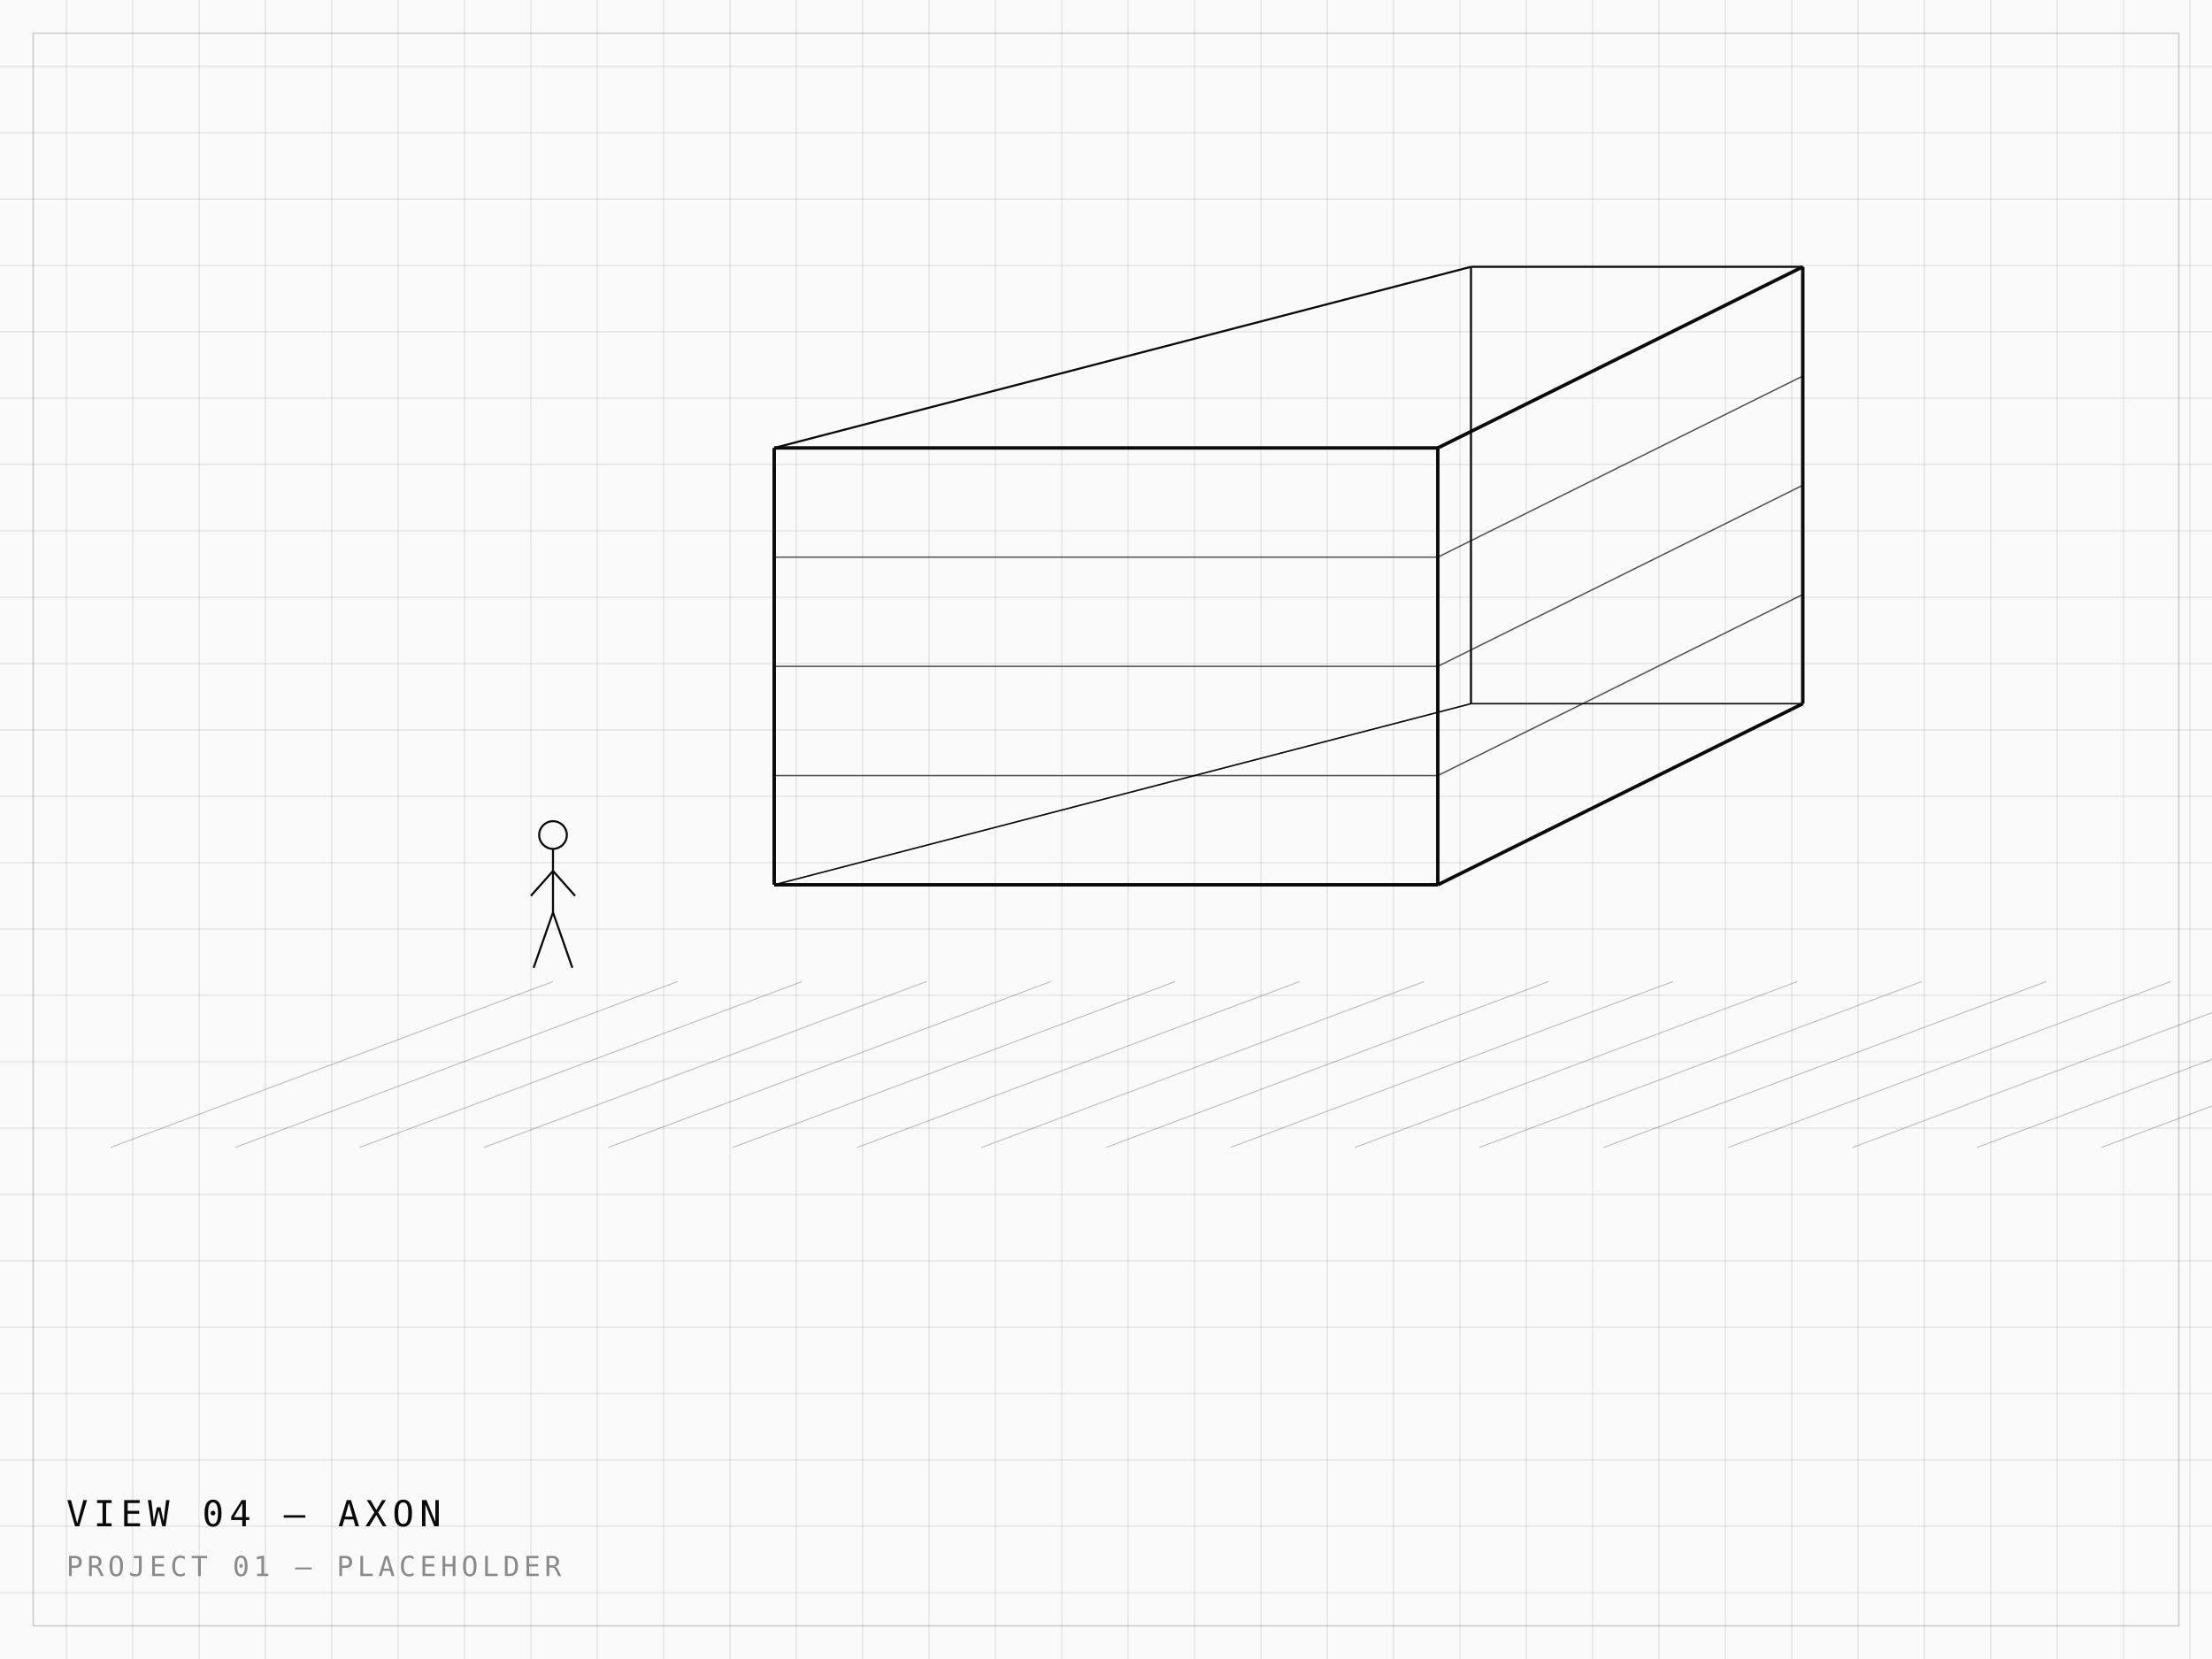
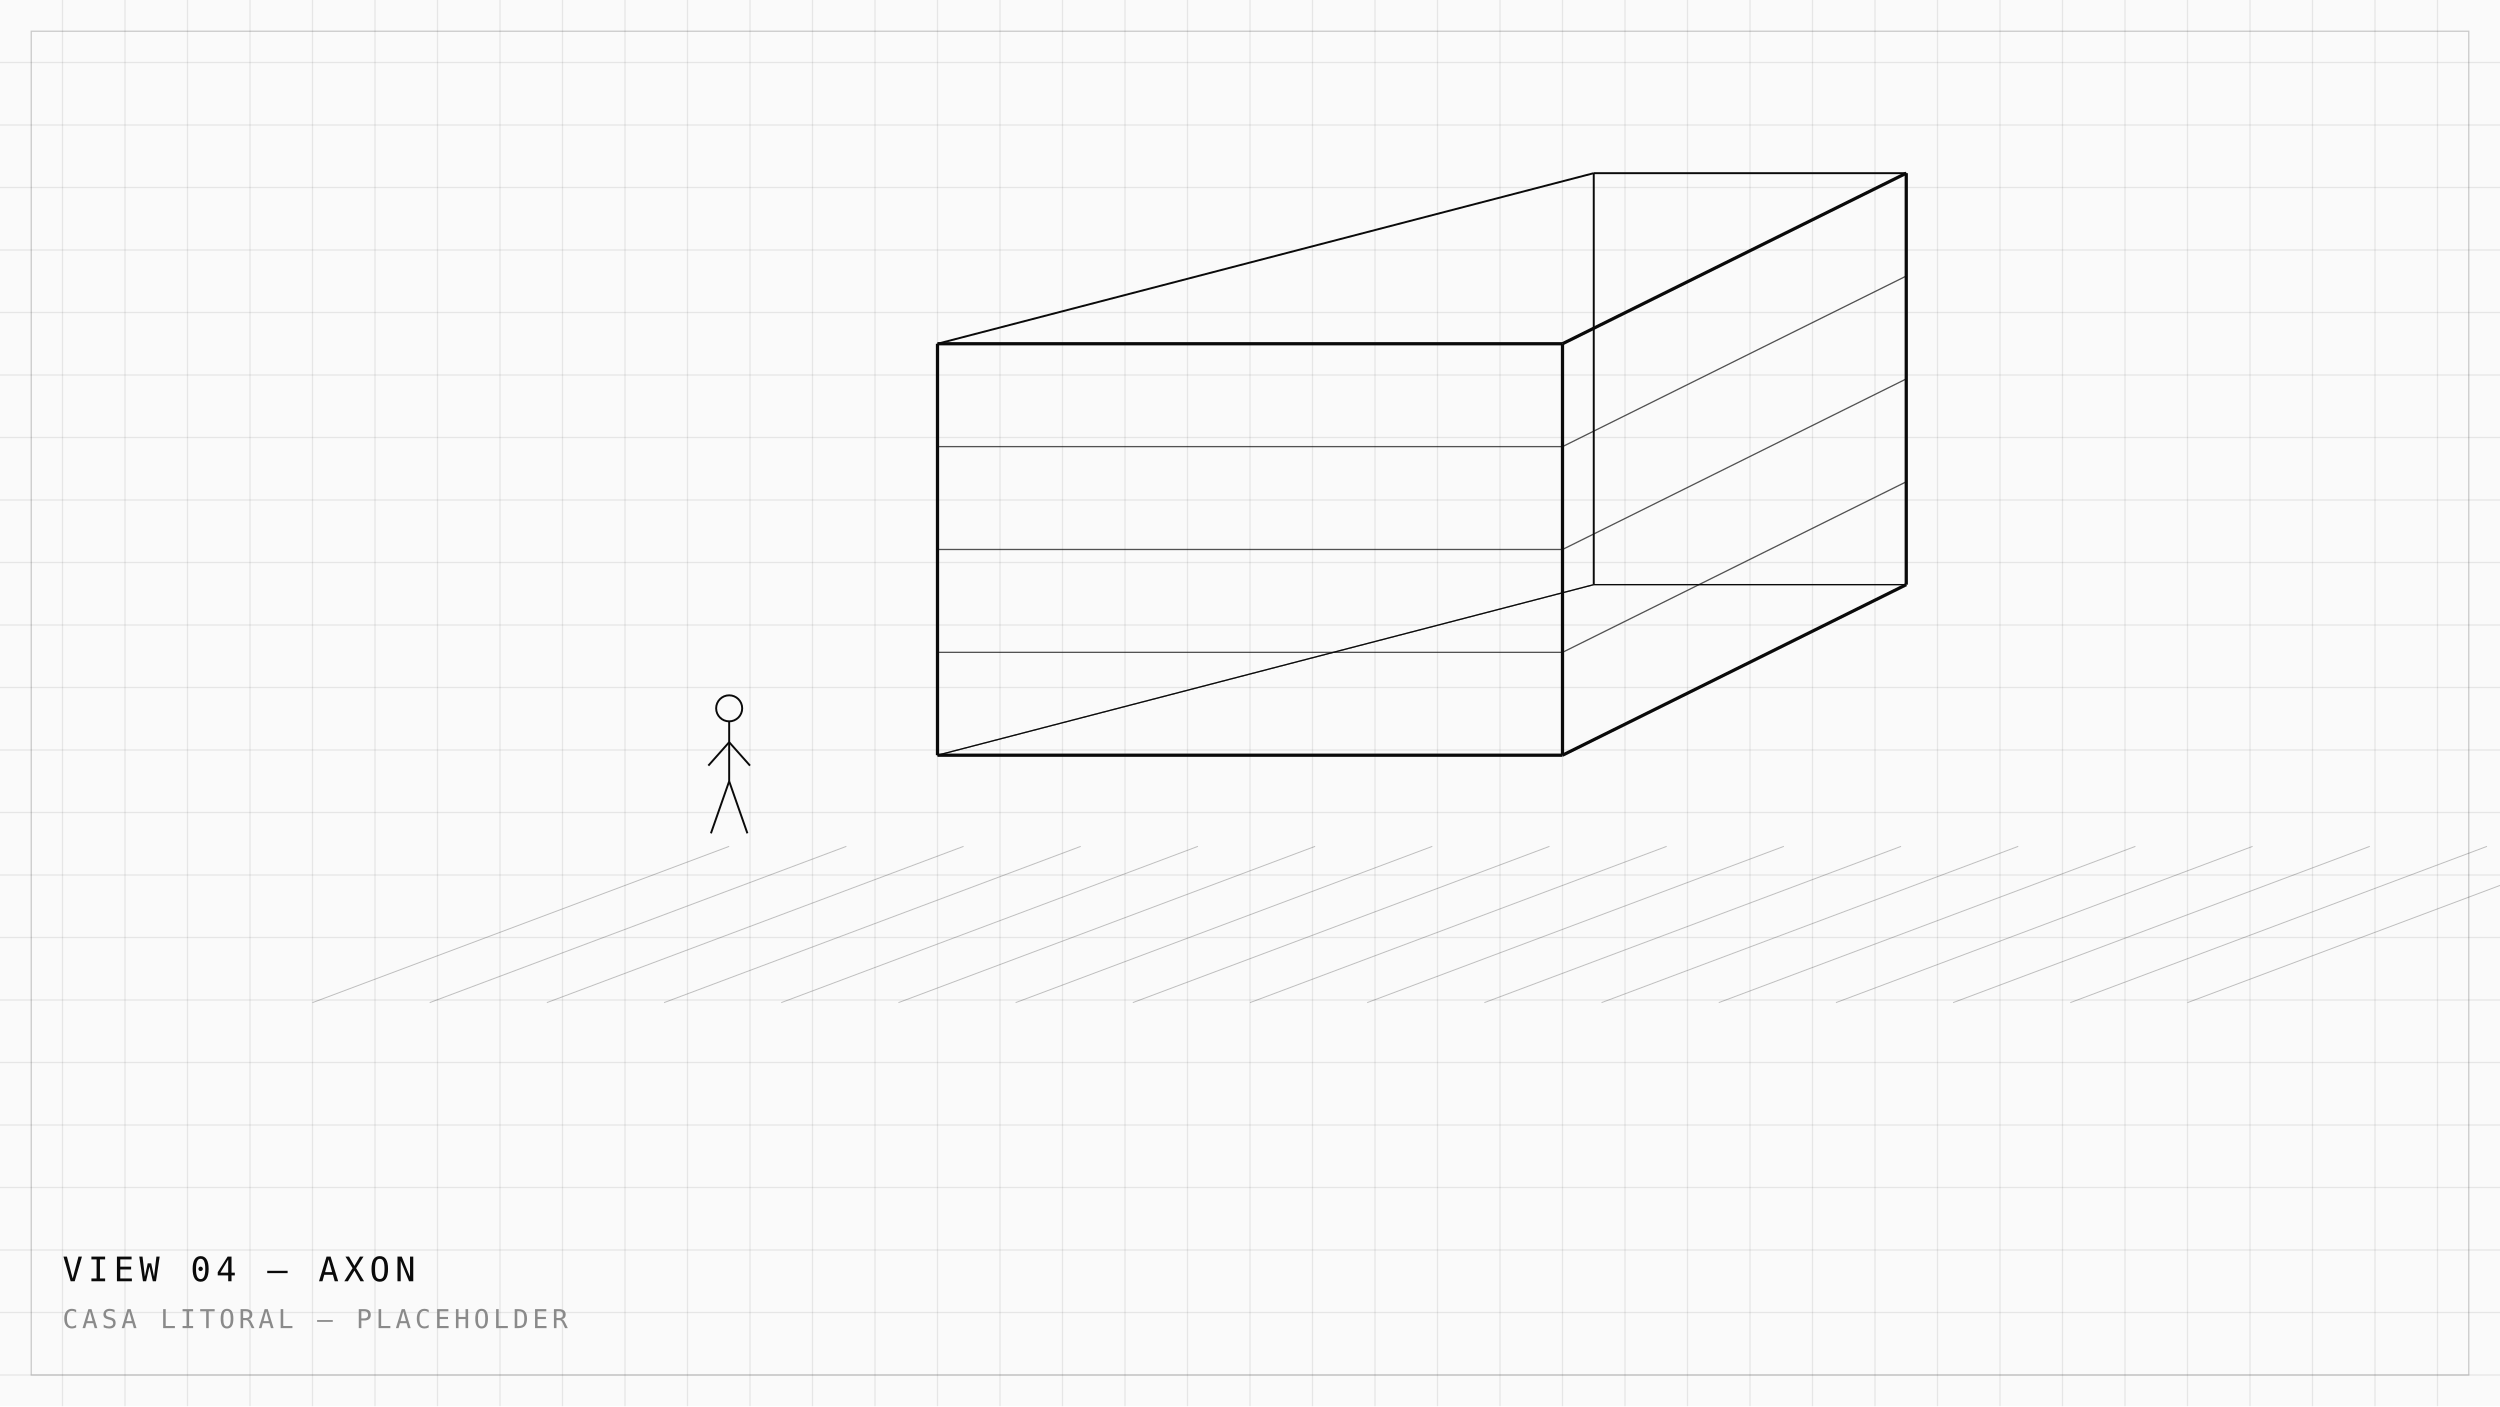
- <svg xmlns="http://www.w3.org/2000/svg" width="1600" height="1200" viewBox="0 0 1600 1200">
-   <rect width="1600" height="1200" fill="#fafafa" />
+ <svg xmlns="http://www.w3.org/2000/svg" width="1920" height="1080" viewBox="0 0 1920 1080">
+   <rect width="1920" height="1080" fill="#fafafa" />
  <g stroke="rgba(10,10,10,0.08)" stroke-width="1">
-     <line x1="48" y1="0" x2="48" y2="1200" />
-     <line x1="96" y1="0" x2="96" y2="1200" />
-     <line x1="144" y1="0" x2="144" y2="1200" />
-     <line x1="192" y1="0" x2="192" y2="1200" />
-     <line x1="240" y1="0" x2="240" y2="1200" />
-     <line x1="288" y1="0" x2="288" y2="1200" />
-     <line x1="336" y1="0" x2="336" y2="1200" />
-     <line x1="384" y1="0" x2="384" y2="1200" />
-     <line x1="432" y1="0" x2="432" y2="1200" />
-     <line x1="480" y1="0" x2="480" y2="1200" />
-     <line x1="528" y1="0" x2="528" y2="1200" />
-     <line x1="576" y1="0" x2="576" y2="1200" />
-     <line x1="624" y1="0" x2="624" y2="1200" />
-     <line x1="672" y1="0" x2="672" y2="1200" />
-     <line x1="720" y1="0" x2="720" y2="1200" />
-     <line x1="768" y1="0" x2="768" y2="1200" />
-     <line x1="816" y1="0" x2="816" y2="1200" />
-     <line x1="864" y1="0" x2="864" y2="1200" />
-     <line x1="912" y1="0" x2="912" y2="1200" />
-     <line x1="960" y1="0" x2="960" y2="1200" />
-     <line x1="1008" y1="0" x2="1008" y2="1200" />
-     <line x1="1056" y1="0" x2="1056" y2="1200" />
-     <line x1="1104" y1="0" x2="1104" y2="1200" />
-     <line x1="1152" y1="0" x2="1152" y2="1200" />
-     <line x1="1200" y1="0" x2="1200" y2="1200" />
-     <line x1="1248" y1="0" x2="1248" y2="1200" />
-     <line x1="1296" y1="0" x2="1296" y2="1200" />
-     <line x1="1344" y1="0" x2="1344" y2="1200" />
-     <line x1="1392" y1="0" x2="1392" y2="1200" />
-     <line x1="1440" y1="0" x2="1440" y2="1200" />
-     <line x1="1488" y1="0" x2="1488" y2="1200" />
-     <line x1="1536" y1="0" x2="1536" y2="1200" />
-     <line x1="1584" y1="0" x2="1584" y2="1200" />
-     <line x1="0" y1="48" x2="1600" y2="48" />
-     <line x1="0" y1="96" x2="1600" y2="96" />
-     <line x1="0" y1="144" x2="1600" y2="144" />
-     <line x1="0" y1="192" x2="1600" y2="192" />
-     <line x1="0" y1="240" x2="1600" y2="240" />
-     <line x1="0" y1="288" x2="1600" y2="288" />
-     <line x1="0" y1="336" x2="1600" y2="336" />
-     <line x1="0" y1="384" x2="1600" y2="384" />
-     <line x1="0" y1="432" x2="1600" y2="432" />
-     <line x1="0" y1="480" x2="1600" y2="480" />
-     <line x1="0" y1="528" x2="1600" y2="528" />
-     <line x1="0" y1="576" x2="1600" y2="576" />
-     <line x1="0" y1="624" x2="1600" y2="624" />
-     <line x1="0" y1="672" x2="1600" y2="672" />
-     <line x1="0" y1="720" x2="1600" y2="720" />
-     <line x1="0" y1="768" x2="1600" y2="768" />
-     <line x1="0" y1="816" x2="1600" y2="816" />
-     <line x1="0" y1="864" x2="1600" y2="864" />
-     <line x1="0" y1="912" x2="1600" y2="912" />
-     <line x1="0" y1="960" x2="1600" y2="960" />
-     <line x1="0" y1="1008" x2="1600" y2="1008" />
-     <line x1="0" y1="1056" x2="1600" y2="1056" />
-     <line x1="0" y1="1104" x2="1600" y2="1104" />
-     <line x1="0" y1="1152" x2="1600" y2="1152" />
+     <line x1="48" y1="0" x2="48" y2="1080" />
+     <line x1="96" y1="0" x2="96" y2="1080" />
+     <line x1="144" y1="0" x2="144" y2="1080" />
+     <line x1="192" y1="0" x2="192" y2="1080" />
+     <line x1="240" y1="0" x2="240" y2="1080" />
+     <line x1="288" y1="0" x2="288" y2="1080" />
+     <line x1="336" y1="0" x2="336" y2="1080" />
+     <line x1="384" y1="0" x2="384" y2="1080" />
+     <line x1="432" y1="0" x2="432" y2="1080" />
+     <line x1="480" y1="0" x2="480" y2="1080" />
+     <line x1="528" y1="0" x2="528" y2="1080" />
+     <line x1="576" y1="0" x2="576" y2="1080" />
+     <line x1="624" y1="0" x2="624" y2="1080" />
+     <line x1="672" y1="0" x2="672" y2="1080" />
+     <line x1="720" y1="0" x2="720" y2="1080" />
+     <line x1="768" y1="0" x2="768" y2="1080" />
+     <line x1="816" y1="0" x2="816" y2="1080" />
+     <line x1="864" y1="0" x2="864" y2="1080" />
+     <line x1="912" y1="0" x2="912" y2="1080" />
+     <line x1="960" y1="0" x2="960" y2="1080" />
+     <line x1="1008" y1="0" x2="1008" y2="1080" />
+     <line x1="1056" y1="0" x2="1056" y2="1080" />
+     <line x1="1104" y1="0" x2="1104" y2="1080" />
+     <line x1="1152" y1="0" x2="1152" y2="1080" />
+     <line x1="1200" y1="0" x2="1200" y2="1080" />
+     <line x1="1248" y1="0" x2="1248" y2="1080" />
+     <line x1="1296" y1="0" x2="1296" y2="1080" />
+     <line x1="1344" y1="0" x2="1344" y2="1080" />
+     <line x1="1392" y1="0" x2="1392" y2="1080" />
+     <line x1="1440" y1="0" x2="1440" y2="1080" />
+     <line x1="1488" y1="0" x2="1488" y2="1080" />
+     <line x1="1536" y1="0" x2="1536" y2="1080" />
+     <line x1="1584" y1="0" x2="1584" y2="1080" />
+     <line x1="1632" y1="0" x2="1632" y2="1080" />
+     <line x1="1680" y1="0" x2="1680" y2="1080" />
+     <line x1="1728" y1="0" x2="1728" y2="1080" />
+     <line x1="1776" y1="0" x2="1776" y2="1080" />
+     <line x1="1824" y1="0" x2="1824" y2="1080" />
+     <line x1="1872" y1="0" x2="1872" y2="1080" />
+     <line x1="0" y1="48" x2="1920" y2="48" />
+     <line x1="0" y1="96" x2="1920" y2="96" />
+     <line x1="0" y1="144" x2="1920" y2="144" />
+     <line x1="0" y1="192" x2="1920" y2="192" />
+     <line x1="0" y1="240" x2="1920" y2="240" />
+     <line x1="0" y1="288" x2="1920" y2="288" />
+     <line x1="0" y1="336" x2="1920" y2="336" />
+     <line x1="0" y1="384" x2="1920" y2="384" />
+     <line x1="0" y1="432" x2="1920" y2="432" />
+     <line x1="0" y1="480" x2="1920" y2="480" />
+     <line x1="0" y1="528" x2="1920" y2="528" />
+     <line x1="0" y1="576" x2="1920" y2="576" />
+     <line x1="0" y1="624" x2="1920" y2="624" />
+     <line x1="0" y1="672" x2="1920" y2="672" />
+     <line x1="0" y1="720" x2="1920" y2="720" />
+     <line x1="0" y1="768" x2="1920" y2="768" />
+     <line x1="0" y1="816" x2="1920" y2="816" />
+     <line x1="0" y1="864" x2="1920" y2="864" />
+     <line x1="0" y1="912" x2="1920" y2="912" />
+     <line x1="0" y1="960" x2="1920" y2="960" />
+     <line x1="0" y1="1008" x2="1920" y2="1008" />
+     <line x1="0" y1="1056" x2="1920" y2="1056" />
  </g>
-   <rect x="24" y="24" width="1552" height="1152" fill="none" stroke="rgba(10,10,10,0.2)" stroke-width="1" />
-   <line x1="80" y1="830" x2="400" y2="710" stroke="#0a0a0a" stroke-width="0.75" opacity="0.25" />
-   <line x1="170" y1="830" x2="490" y2="710" stroke="#0a0a0a" stroke-width="0.75" opacity="0.25" />
-   <line x1="260" y1="830" x2="580" y2="710" stroke="#0a0a0a" stroke-width="0.75" opacity="0.25" />
-   <line x1="350" y1="830" x2="670" y2="710" stroke="#0a0a0a" stroke-width="0.75" opacity="0.25" />
-   <line x1="440" y1="830" x2="760" y2="710" stroke="#0a0a0a" stroke-width="0.75" opacity="0.25" />
-   <line x1="530" y1="830" x2="850" y2="710" stroke="#0a0a0a" stroke-width="0.75" opacity="0.25" />
-   <line x1="620" y1="830" x2="940" y2="710" stroke="#0a0a0a" stroke-width="0.75" opacity="0.25" />
-   <line x1="710" y1="830" x2="1030" y2="710" stroke="#0a0a0a" stroke-width="0.75" opacity="0.25" />
-   <line x1="800" y1="830" x2="1120" y2="710" stroke="#0a0a0a" stroke-width="0.75" opacity="0.25" />
-   <line x1="890" y1="830" x2="1210" y2="710" stroke="#0a0a0a" stroke-width="0.75" opacity="0.25" />
-   <line x1="980" y1="830" x2="1300" y2="710" stroke="#0a0a0a" stroke-width="0.75" opacity="0.25" />
-   <line x1="1070" y1="830" x2="1390" y2="710" stroke="#0a0a0a" stroke-width="0.75" opacity="0.25" />
-   <line x1="1160" y1="830" x2="1480" y2="710" stroke="#0a0a0a" stroke-width="0.75" opacity="0.25" />
-   <line x1="1250" y1="830" x2="1570" y2="710" stroke="#0a0a0a" stroke-width="0.75" opacity="0.25" />
-   <line x1="1340" y1="830" x2="1660" y2="710" stroke="#0a0a0a" stroke-width="0.75" opacity="0.25" />
-   <line x1="1430" y1="830" x2="1750" y2="710" stroke="#0a0a0a" stroke-width="0.75" opacity="0.25" />
-   <line x1="1520" y1="830" x2="1840" y2="710" stroke="#0a0a0a" stroke-width="0.75" opacity="0.25" />
-   <polygon points="560,640,1040,640,1304,509,1064,509" fill="none" stroke="#0a0a0a" stroke-width="1" opacity="0.4" />
-   <line x1="560" y1="640" x2="1040" y2="640" stroke="#0a0a0a" stroke-width="2.5" opacity="1" />
-   <line x1="1040" y1="640" x2="1304" y2="509" stroke="#0a0a0a" stroke-width="2.5" opacity="1" />
-   <line x1="1304" y1="509" x2="1064" y2="509" stroke="#0a0a0a" stroke-width="1" opacity="1" />
-   <line x1="1064" y1="509" x2="560" y2="640" stroke="#0a0a0a" stroke-width="1" opacity="1" />
-   <line x1="560" y1="324" x2="1040" y2="324" stroke="#0a0a0a" stroke-width="2.5" opacity="1" />
-   <line x1="1040" y1="324" x2="1304" y2="193" stroke="#0a0a0a" stroke-width="2.5" opacity="1" />
-   <line x1="1304" y1="193" x2="1064" y2="193" stroke="#0a0a0a" stroke-width="1.5" opacity="1" />
-   <line x1="1064" y1="193" x2="560" y2="324" stroke="#0a0a0a" stroke-width="1.5" opacity="1" />
-   <line x1="560" y1="640" x2="560" y2="324" stroke="#0a0a0a" stroke-width="2.5" opacity="1" />
-   <line x1="1040" y1="640" x2="1040" y2="324" stroke="#0a0a0a" stroke-width="2.5" opacity="1" />
-   <line x1="1304" y1="509" x2="1304" y2="193" stroke="#0a0a0a" stroke-width="2.5" opacity="1" />
-   <line x1="1064" y1="509" x2="1064" y2="193" stroke="#0a0a0a" stroke-width="1.5" opacity="1" />
-   <line x1="560" y1="561" x2="1040" y2="561" stroke="#0a0a0a" stroke-width="1" opacity="0.7" />
-   <line x1="1040" y1="561" x2="1304" y2="430" stroke="#0a0a0a" stroke-width="1" opacity="0.7" />
-   <line x1="560" y1="482" x2="1040" y2="482" stroke="#0a0a0a" stroke-width="1" opacity="0.7" />
-   <line x1="1040" y1="482" x2="1304" y2="351" stroke="#0a0a0a" stroke-width="1" opacity="0.7" />
-   <line x1="560" y1="403" x2="1040" y2="403" stroke="#0a0a0a" stroke-width="1" opacity="0.7" />
-   <line x1="1040" y1="403" x2="1304" y2="272" stroke="#0a0a0a" stroke-width="1" opacity="0.7" />
-   <g transform="translate(400.0011,700)" stroke="#0a0a0a" stroke-width="1.5" fill="none">
+   <rect x="24" y="24" width="1872" height="1032" fill="none" stroke="rgba(10,10,10,0.2)" stroke-width="1" />
+   <line x1="240" y1="770" x2="560" y2="650" stroke="#0a0a0a" stroke-width="0.75" opacity="0.25" />
+   <line x1="330" y1="770" x2="650" y2="650" stroke="#0a0a0a" stroke-width="0.75" opacity="0.25" />
+   <line x1="420" y1="770" x2="740" y2="650" stroke="#0a0a0a" stroke-width="0.75" opacity="0.25" />
+   <line x1="510" y1="770" x2="830" y2="650" stroke="#0a0a0a" stroke-width="0.75" opacity="0.25" />
+   <line x1="600" y1="770" x2="920" y2="650" stroke="#0a0a0a" stroke-width="0.75" opacity="0.25" />
+   <line x1="690" y1="770" x2="1010" y2="650" stroke="#0a0a0a" stroke-width="0.75" opacity="0.25" />
+   <line x1="780" y1="770" x2="1100" y2="650" stroke="#0a0a0a" stroke-width="0.75" opacity="0.25" />
+   <line x1="870" y1="770" x2="1190" y2="650" stroke="#0a0a0a" stroke-width="0.75" opacity="0.25" />
+   <line x1="960" y1="770" x2="1280" y2="650" stroke="#0a0a0a" stroke-width="0.75" opacity="0.25" />
+   <line x1="1050" y1="770" x2="1370" y2="650" stroke="#0a0a0a" stroke-width="0.75" opacity="0.25" />
+   <line x1="1140" y1="770" x2="1460" y2="650" stroke="#0a0a0a" stroke-width="0.75" opacity="0.25" />
+   <line x1="1230" y1="770" x2="1550" y2="650" stroke="#0a0a0a" stroke-width="0.75" opacity="0.25" />
+   <line x1="1320" y1="770" x2="1640" y2="650" stroke="#0a0a0a" stroke-width="0.75" opacity="0.25" />
+   <line x1="1410" y1="770" x2="1730" y2="650" stroke="#0a0a0a" stroke-width="0.75" opacity="0.25" />
+   <line x1="1500" y1="770" x2="1820" y2="650" stroke="#0a0a0a" stroke-width="0.75" opacity="0.25" />
+   <line x1="1590" y1="770" x2="1910" y2="650" stroke="#0a0a0a" stroke-width="0.75" opacity="0.25" />
+   <line x1="1680" y1="770" x2="2000" y2="650" stroke="#0a0a0a" stroke-width="0.75" opacity="0.25" />
+   <polygon points="720,580,1200,580,1464,449,1224,449" fill="none" stroke="#0a0a0a" stroke-width="1" opacity="0.4" />
+   <line x1="720" y1="580" x2="1200" y2="580" stroke="#0a0a0a" stroke-width="2.5" opacity="1" />
+   <line x1="1200" y1="580" x2="1464" y2="449" stroke="#0a0a0a" stroke-width="2.5" opacity="1" />
+   <line x1="1464" y1="449" x2="1224" y2="449" stroke="#0a0a0a" stroke-width="1" opacity="1" />
+   <line x1="1224" y1="449" x2="720" y2="580" stroke="#0a0a0a" stroke-width="1" opacity="1" />
+   <line x1="720" y1="264" x2="1200" y2="264" stroke="#0a0a0a" stroke-width="2.5" opacity="1" />
+   <line x1="1200" y1="264" x2="1464" y2="133" stroke="#0a0a0a" stroke-width="2.5" opacity="1" />
+   <line x1="1464" y1="133" x2="1224" y2="133" stroke="#0a0a0a" stroke-width="1.5" opacity="1" />
+   <line x1="1224" y1="133" x2="720" y2="264" stroke="#0a0a0a" stroke-width="1.5" opacity="1" />
+   <line x1="720" y1="580" x2="720" y2="264" stroke="#0a0a0a" stroke-width="2.5" opacity="1" />
+   <line x1="1200" y1="580" x2="1200" y2="264" stroke="#0a0a0a" stroke-width="2.5" opacity="1" />
+   <line x1="1464" y1="449" x2="1464" y2="133" stroke="#0a0a0a" stroke-width="2.5" opacity="1" />
+   <line x1="1224" y1="449" x2="1224" y2="133" stroke="#0a0a0a" stroke-width="1.5" opacity="1" />
+   <line x1="720" y1="501" x2="1200" y2="501" stroke="#0a0a0a" stroke-width="1" opacity="0.7" />
+   <line x1="1200" y1="501" x2="1464" y2="370" stroke="#0a0a0a" stroke-width="1" opacity="0.7" />
+   <line x1="720" y1="422" x2="1200" y2="422" stroke="#0a0a0a" stroke-width="1" opacity="0.7" />
+   <line x1="1200" y1="422" x2="1464" y2="291" stroke="#0a0a0a" stroke-width="1" opacity="0.7" />
+   <line x1="720" y1="343" x2="1200" y2="343" stroke="#0a0a0a" stroke-width="1" opacity="0.7" />
+   <line x1="1200" y1="343" x2="1464" y2="212" stroke="#0a0a0a" stroke-width="1" opacity="0.7" />
+   <g transform="translate(560.0011,640)" stroke="#0a0a0a" stroke-width="1.5" fill="none">
    <circle cx="0" cy="-96" r="10" />
    <line x1="0" y1="-86" x2="0" y2="-40" />
    <line x1="0" y1="-70" x2="-16" y2="-52" />
    <line x1="0" y1="-70" x2="16" y2="-52" />
    <line x1="0" y1="-40" x2="-14" y2="0" />
    <line x1="0" y1="-40" x2="14" y2="0" />
  </g>
-   <text x="48" y="1104" font-family="monospace" font-size="26" letter-spacing="4" fill="#0a0a0a">VIEW 04 — AXON</text>
-   <text x="48" y="1140" font-family="monospace" font-size="20" letter-spacing="3" fill="#8a8a8a">PROJECT 01 — PLACEHOLDER</text>
+   <text x="48" y="984" font-family="monospace" font-size="26" letter-spacing="4" fill="#0a0a0a">VIEW 04 — AXON</text>
+   <text x="48" y="1020" font-family="monospace" font-size="20" letter-spacing="3" fill="#8a8a8a">CASA LITORAL — PLACEHOLDER</text>
</svg>
